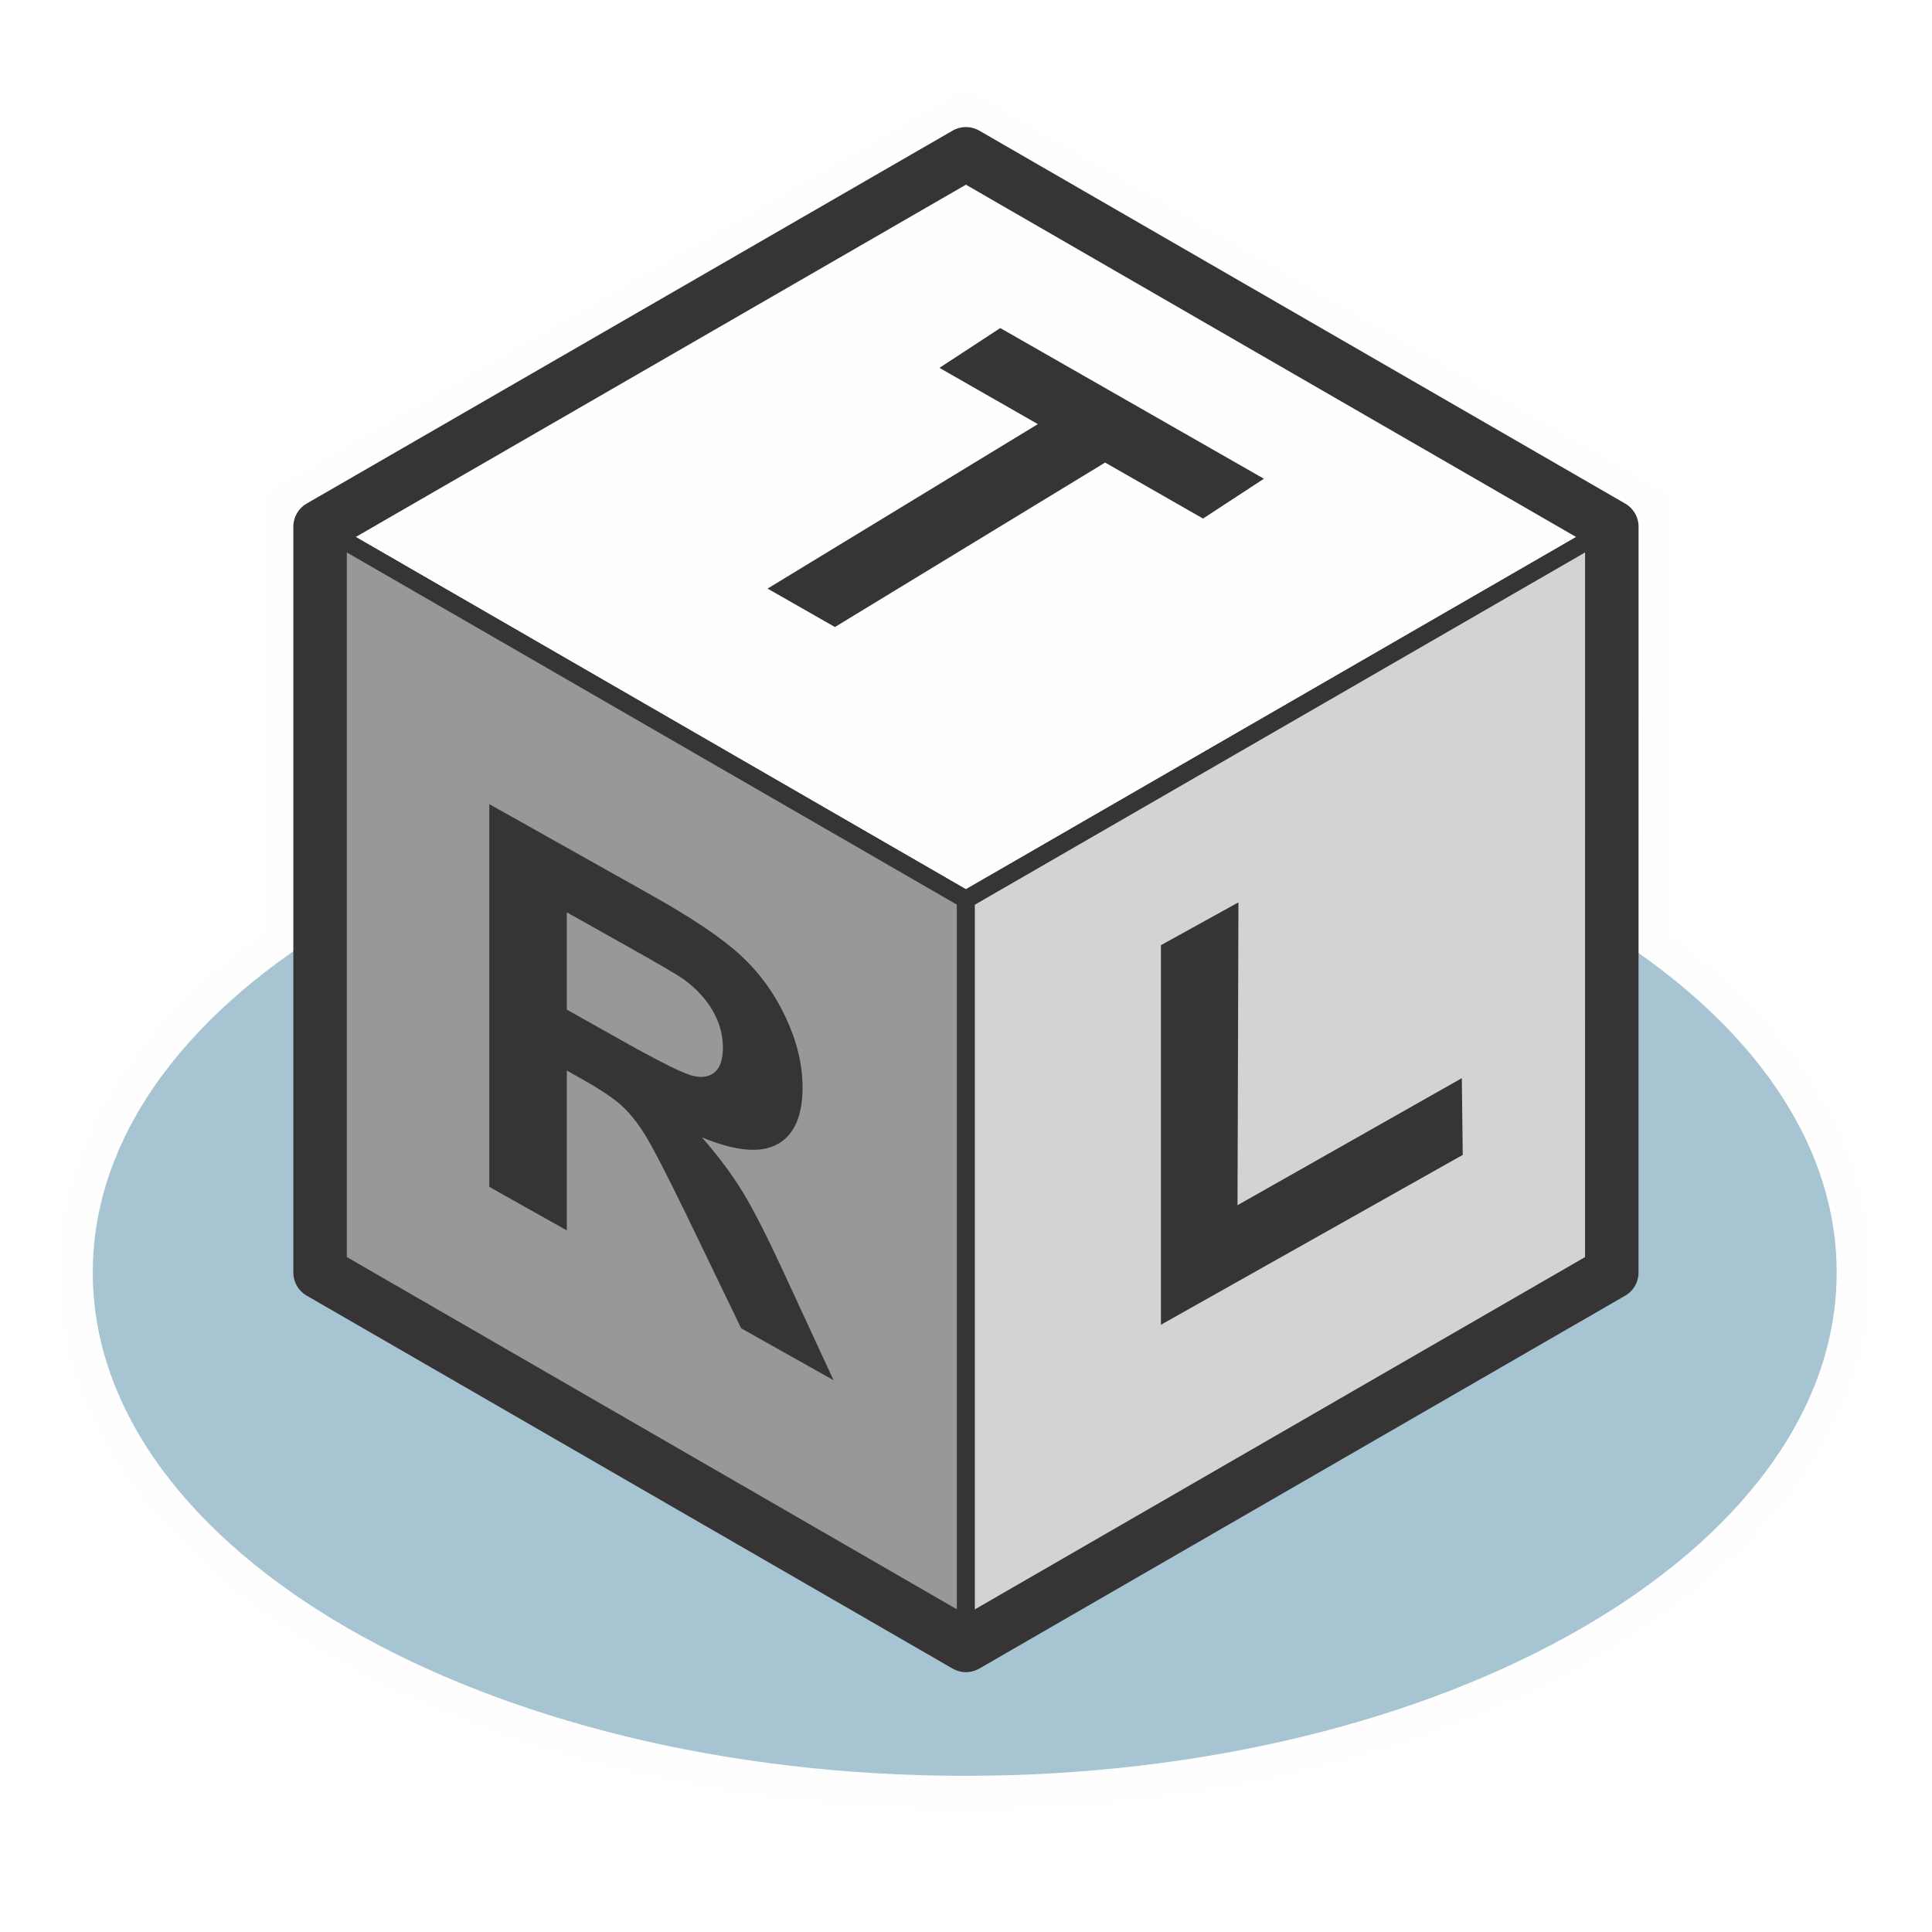
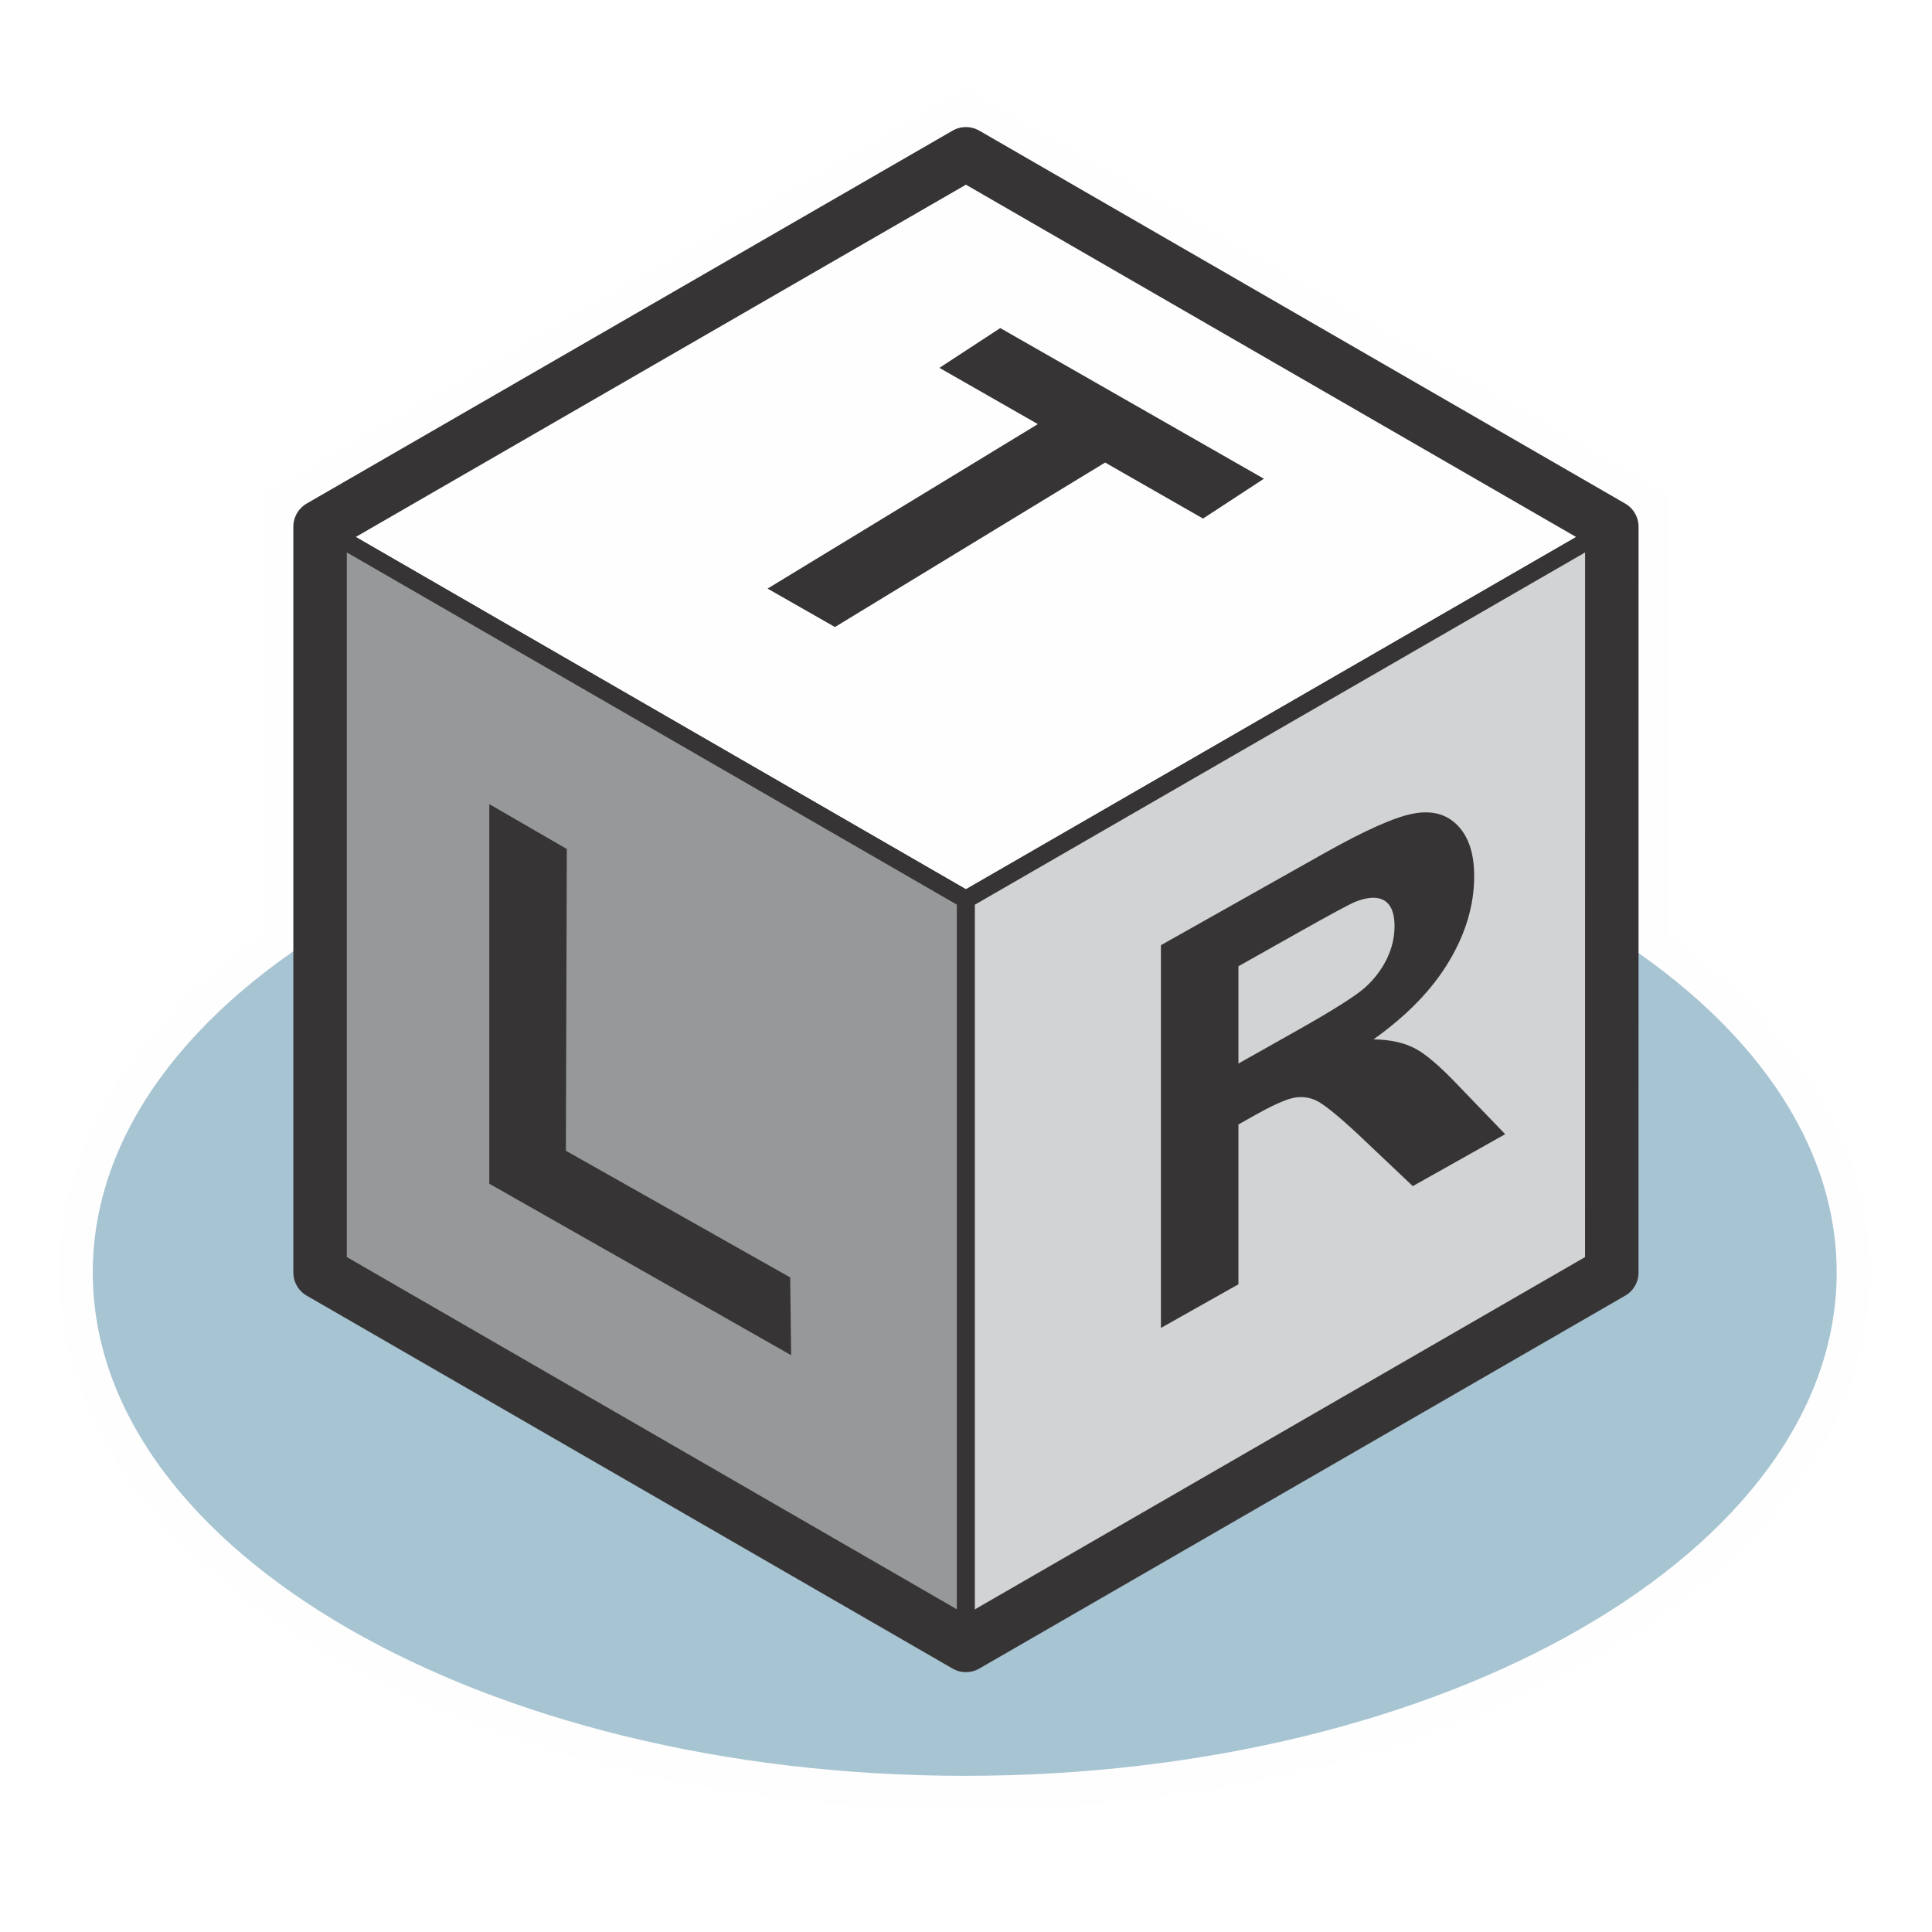
- <svg xmlns="http://www.w3.org/2000/svg" xml:space="preserve" width="5.419mm" height="5.419mm" version="1.1" style="shape-rendering:geometricPrecision; text-rendering:geometricPrecision; image-rendering:optimizeQuality; fill-rule:evenodd; clip-rule:evenodd" viewBox="0 0 541.86 541.86">
+ <svg xmlns="http://www.w3.org/2000/svg" xml:space="preserve" width="5.419mm" height="5.419mm" style="shape-rendering:geometricPrecision; text-rendering:geometricPrecision; image-rendering:optimizeQuality; fill-rule:evenodd; clip-rule:evenodd" viewBox="0 0 541.86 541.86">
  <defs>
    <style type="text/css">
   
    .str1 {stroke:#373435;stroke-width:15;stroke-linecap:round;stroke-linejoin:round;stroke-miterlimit:22.926}
    .str0 {stroke:#373435;stroke-width:5;stroke-linecap:round;stroke-linejoin:round;stroke-miterlimit:22.926}
    .fil4 {fill:none}
    .fil0 {fill:#FEFEFE}
    .fil3 {fill:#D2D3D5}
    .fil2 {fill:#96989A}
    .fil1 {fill:#A7C4D2}
    .fil5 {fill:#373435;fill-rule:nonzero}
   
  </style>
  </defs>
  <g id="Camada_x0020_1">
    <path class="fil0" d="M467.83 262.01c35.47,25.9 56.74,58.91 56.74,94.88 0,83.18 -113.72,150.62 -254,150.62 -140.28,0 -254,-67.44 -254,-150.62 0,-36.2 21.54,-69.41 57.42,-95.38l0 -122.89 196.92 -113.7 196.93 113.71 -0.01 123.38z" />
    <ellipse class="fil1" cx="270.57" cy="356.89" rx="244.55" ry="141.17" />
    <g>
      <polygon class="fil0 str0" points="89.77,147.72 270.91,252.3 452.06,147.73 270.91,43.14 " />
      <polygon class="fil2 str0" points="89.77,356.89 270.91,461.48 270.91,252.3 89.77,147.72 " />
      <polygon class="fil3 str0" points="452.05,356.9 452.06,147.73 270.91,252.3 270.91,461.48 " />
    </g>
    <polygon class="fil4 str1" points="89.77,356.89 89.77,147.72 270.91,43.14 452.06,147.73 452.05,356.9 270.91,461.48 " />
-     <path class="fil5" d="M215.28 165.08l75.8 -46.13 -27.6 -15.78 17.06 -11.16 73.94 42.26 -17.07 11.17 -27.46 -15.71 -75.78 46.13 -18.89 -10.78zm110.32 206.47l0 -106.46 21.74 -12.01 -0.26 84.94 62.91 -35.63 0.26 21.52 -84.65 47.64zm-188.37 -38.67l0 -107.35 45.65 25.63c11.47,6.44 19.83,12.1 25.01,16.94 5.23,4.86 9.38,10.61 12.5,17.29 3.12,6.7 4.7,13.2 4.7,19.55 0,8.07 -2.35,13.41 -7.08,15.99 -4.72,2.59 -11.77,1.94 -21.15,-1.94 4.66,5.32 8.51,10.49 11.53,15.46 3.05,4.99 7.15,13.11 12.3,24.34l13.09 28.31 -25.91 -14.56 -15.53 -32.18c-5.58,-11.44 -9.41,-18.83 -11.48,-22.16 -2.05,-3.29 -4.22,-6.01 -6.53,-8.12 -2.32,-2.1 -5.96,-4.55 -10.96,-7.35l-4.4 -2.48 0 44.83 -21.74 -12.2zm21.74 -49.72l16.04 9.01c10.4,5.84 16.87,9.02 19.47,9.61 2.58,0.56 4.62,0.19 6.07,-1.15 1.48,-1.32 2.2,-3.61 2.2,-6.83 0,-3.63 -0.98,-7.07 -2.9,-10.4 -1.92,-3.3 -4.65,-6.23 -8.15,-8.78 -1.77,-1.23 -7.05,-4.32 -15.81,-9.24l-16.92 -9.5 0 27.28z" />
+     <path class="fil5" d="M137.23 331.99l0 -106.46 21.74 12.58 -0.26 84.64 62.91 35.52 0.26 21.81 -84.65 -48.09zm78.05 -166.91l75.8 -46.13 -27.6 -15.78 17.06 -11.16 73.94 42.26 -17.07 11.17 -27.46 -15.71 -75.78 46.13 -18.89 -10.78zm132.06 133.2l16.04 -9.03c10.4,-5.85 16.87,-9.95 19.47,-12.28 2.58,-2.34 4.62,-5 6.07,-7.97 1.48,-2.99 2.2,-6.09 2.2,-9.31 0,-3.63 -0.98,-5.97 -2.9,-7.14 -1.92,-1.14 -4.65,-1 -8.15,0.39 -1.77,0.76 -7.05,3.6 -15.81,8.53l-16.92 9.53 0 27.28zm-21.74 74.16l0 -107.35 45.65 -25.7c11.47,-6.45 19.83,-10.19 25.01,-11.18 5.23,-1.02 9.38,0.07 12.5,3.24 3.12,3.19 4.7,7.91 4.7,14.26 0,8.07 -2.35,16.06 -7.08,23.95 -4.72,7.9 -11.77,15.18 -21.15,21.84 4.66,0.08 8.51,0.93 11.53,2.5 3.05,1.56 7.15,5.07 12.3,10.51l13.09 13.59 -25.91 14.57 -15.53 -14.71c-5.58,-5.17 -9.41,-8.25 -11.48,-9.26 -2.05,-0.98 -4.22,-1.26 -6.53,-0.77 -2.32,0.5 -5.96,2.15 -10.96,4.97l-4.4 2.47 0 44.83 -21.74 12.24z" />
  </g>
</svg>
